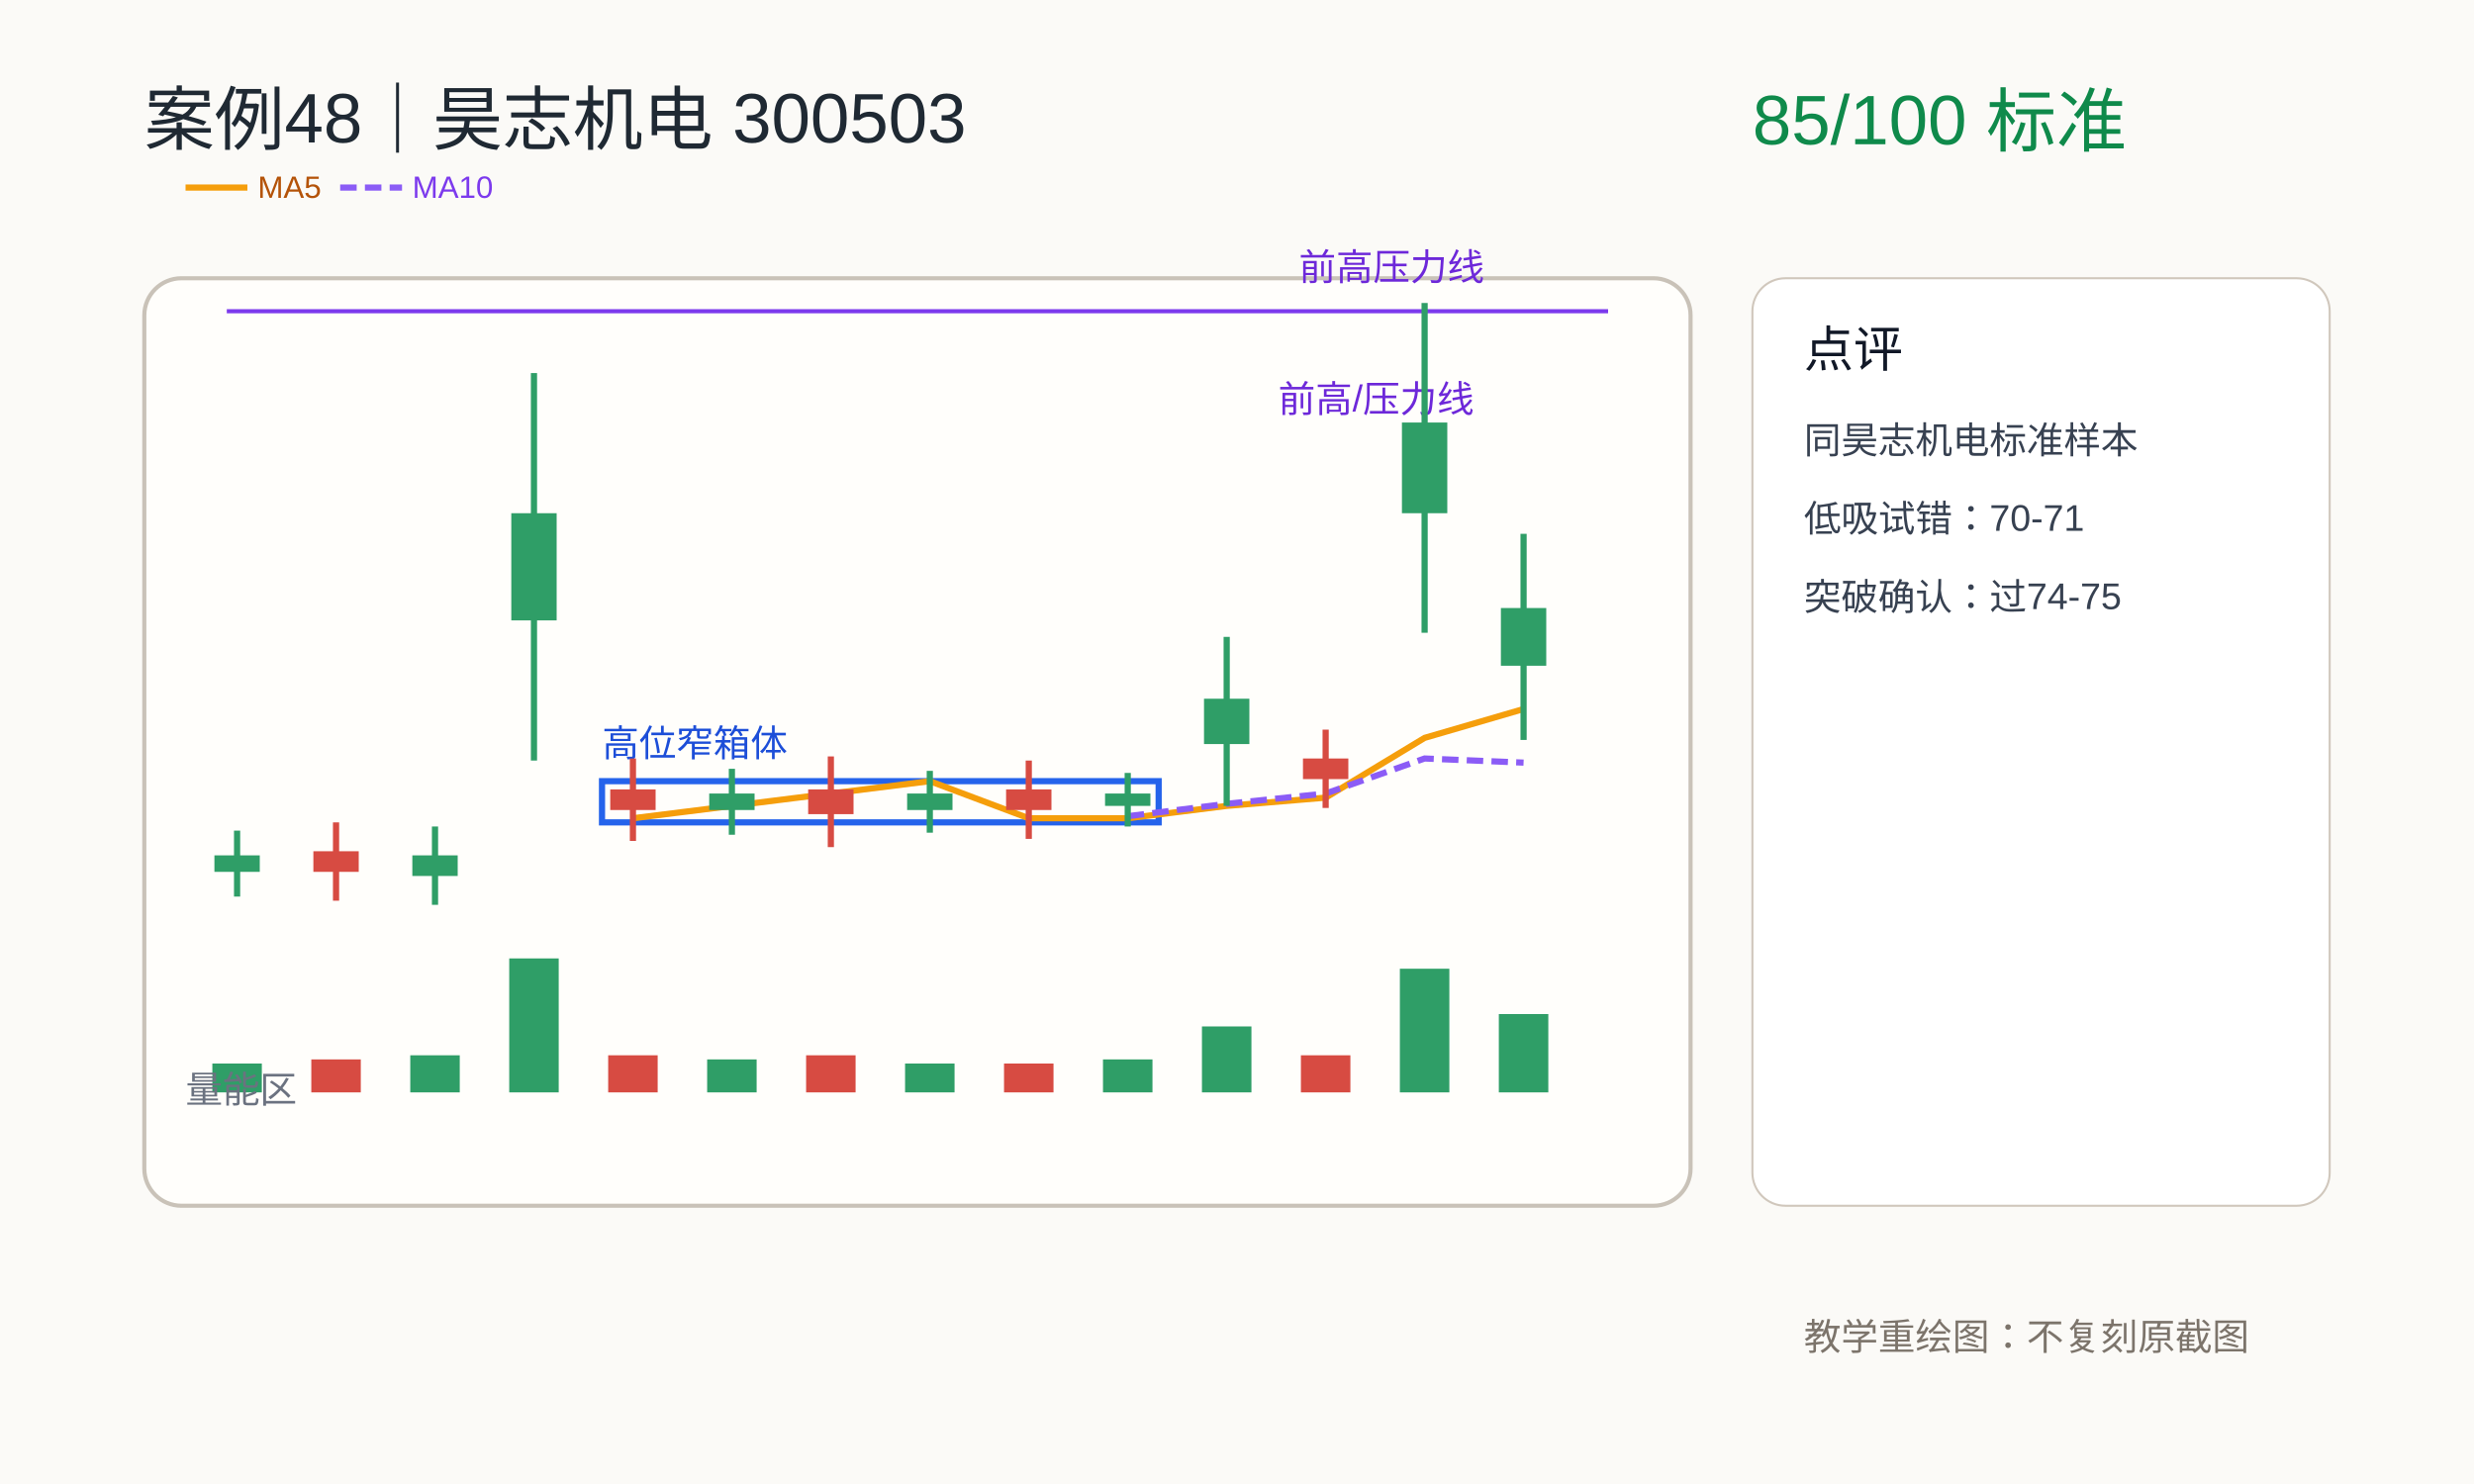
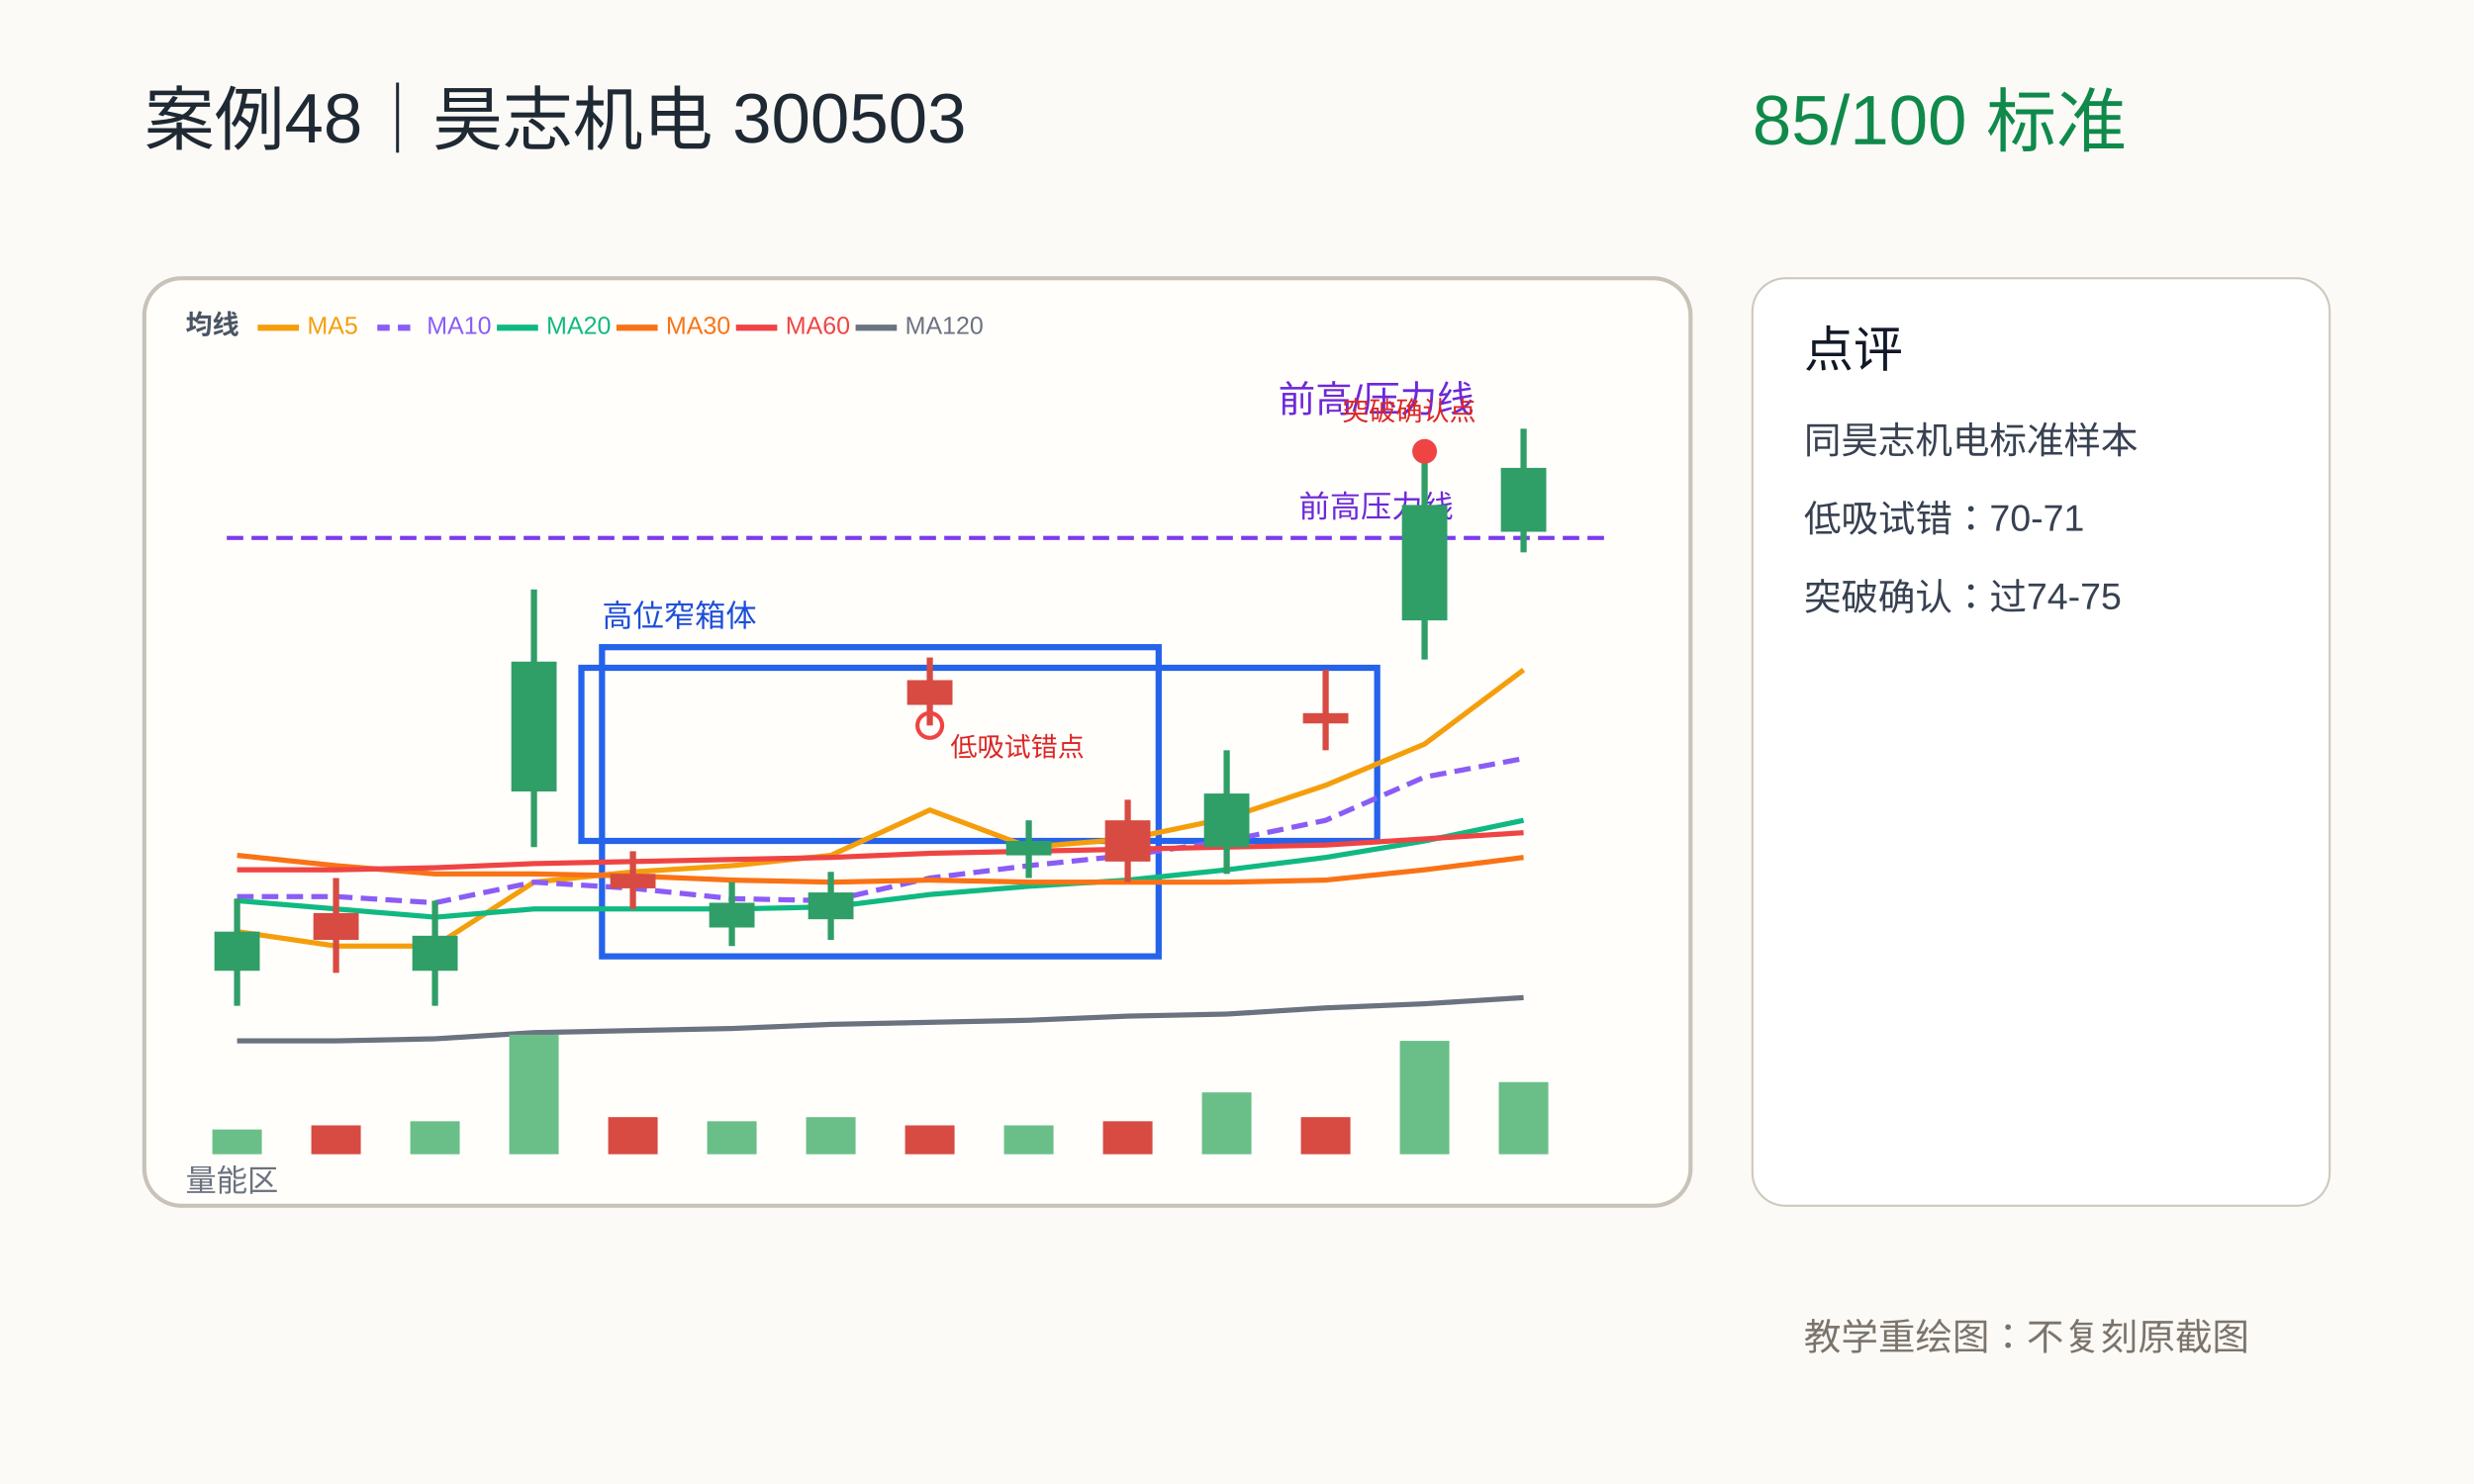
<svg xmlns="http://www.w3.org/2000/svg" width="1200" height="720" viewBox="0 0 1200 720">
  <rect width="1200" height="720" fill="#fbfaf7" />
  <rect x="70" y="135" width="750" height="450" rx="18" fill="#fffefb" stroke="#c9c2b8" stroke-width="2" />
  <text x="70" y="70" font-size="34" font-family="PingFang SC, Arial" fill="#1f2933">案例48｜昊志机电 300503</text>
  <text x="850" y="70" font-size="34" font-family="PingFang SC, Arial" fill="#0f8a4b">85/100  标准</text>
  <text x="620" y="200" font-size="18" font-family="PingFang SC, Arial" fill="#6d28d9">前高/压力线</text>
-   <line x1="110" y1="151" x2="780" y2="151" stroke="#7c3aed" stroke-width="2" />
-   <text x="630" y="136" font-size="18" font-family="PingFang SC, Arial" fill="#6d28d9">前高压力线</text>
-   <rect x="292" y="379" width="270" height="20" fill="none" stroke="#2563eb" stroke-width="3" />
-   <text x="292" y="367" font-size="18" font-family="PingFang SC, Arial" fill="#1d4ed8">高位窄箱体</text>
-   <polyline points="307,397 355,391 403,385 451,379 499,397 547,397 595,391 643,387 691,358 739,344" fill="none" stroke="#f59e0b" stroke-width="3" />
-   <polyline points="547,396 595,390 643,385 691,368 739,370" fill="none" stroke="#8b5cf6" stroke-width="3" stroke-dasharray="8,4" />
-   <line x1="90" y1="91" x2="120" y2="91" stroke="#f59e0b" stroke-width="3" />
-   <text x="125" y="96" font-size="15" font-family="PingFang SC, Arial" fill="#b45309">MA5</text>
-   <line x1="165" y1="91" x2="195" y2="91" stroke="#8b5cf6" stroke-width="3" stroke-dasharray="8,4" />
-   <text x="200" y="96" font-size="15" font-family="PingFang SC, Arial" fill="#7c3aed">MA10</text>
-   <line x1="115" y1="403" x2="115" y2="435" stroke="#2f9e67" stroke-width="3" />
-   <rect x="104" y="415" width="22" height="8" fill="#2f9e67" />
-   <line x1="163" y1="399" x2="163" y2="437" stroke="#d74b42" stroke-width="3" />
-   <rect x="152" y="413" width="22" height="10" fill="#d74b42" />
-   <line x1="211" y1="401" x2="211" y2="439" stroke="#2f9e67" stroke-width="3" />
-   <rect x="200" y="415" width="22" height="10" fill="#2f9e67" />
-   <line x1="259" y1="181" x2="259" y2="369" stroke="#2f9e67" stroke-width="3" />
-   <rect x="248" y="249" width="22" height="52" fill="#2f9e67" />
-   <line x1="307" y1="368" x2="307" y2="408" stroke="#d74b42" stroke-width="3" />
-   <rect x="296" y="383" width="22" height="10" fill="#d74b42" />
-   <line x1="355" y1="373" x2="355" y2="405" stroke="#2f9e67" stroke-width="3" />
-   <rect x="344" y="385" width="22" height="8" fill="#2f9e67" />
-   <line x1="403" y1="367" x2="403" y2="411" stroke="#d74b42" stroke-width="3" />
-   <rect x="392" y="383" width="22" height="12" fill="#d74b42" />
-   <line x1="451" y1="374" x2="451" y2="404" stroke="#2f9e67" stroke-width="3" />
-   <rect x="440" y="385" width="22" height="8" fill="#2f9e67" />
-   <line x1="499" y1="369" x2="499" y2="407" stroke="#d74b42" stroke-width="3" />
-   <rect x="488" y="383" width="22" height="10" fill="#d74b42" />
-   <line x1="547" y1="375" x2="547" y2="401" stroke="#2f9e67" stroke-width="3" />
-   <rect x="536" y="385" width="22" height="6" fill="#2f9e67" />
-   <line x1="595" y1="309" x2="595" y2="391" stroke="#2f9e67" stroke-width="3" />
-   <rect x="584" y="339" width="22" height="22" fill="#2f9e67" />
-   <line x1="643" y1="354" x2="643" y2="392" stroke="#d74b42" stroke-width="3" />
-   <rect x="632" y="368" width="22" height="10" fill="#d74b42" />
-   <line x1="691" y1="147" x2="691" y2="307" stroke="#2f9e67" stroke-width="3" />
-   <rect x="680" y="205" width="22" height="44" fill="#2f9e67" />
-   <line x1="739" y1="259" x2="739" y2="359" stroke="#2f9e67" stroke-width="3" />
-   <rect x="728" y="295" width="22" height="28" fill="#2f9e67" />
-   <rect x="103" y="516" width="24" height="14" fill="#2f9e67" />
-   <rect x="151" y="514" width="24" height="16" fill="#d74b42" />
-   <rect x="199" y="512" width="24" height="18" fill="#2f9e67" />
-   <rect x="247" y="465" width="24" height="65" fill="#2f9e67" />
-   <rect x="295" y="512" width="24" height="18" fill="#d74b42" />
-   <rect x="343" y="514" width="24" height="16" fill="#2f9e67" />
-   <rect x="391" y="512" width="24" height="18" fill="#d74b42" />
-   <rect x="439" y="516" width="24" height="14" fill="#2f9e67" />
-   <rect x="487" y="516" width="24" height="14" fill="#d74b42" />
-   <rect x="535" y="514" width="24" height="16" fill="#2f9e67" />
-   <rect x="583" y="498" width="24" height="32" fill="#2f9e67" />
-   <rect x="631" y="512" width="24" height="18" fill="#d74b42" />
-   <rect x="679" y="470" width="24" height="60" fill="#2f9e67" />
-   <rect x="727" y="492" width="24" height="38" fill="#2f9e67" />
-   <text x="90" y="535" font-size="18" font-family="PingFang SC, Arial" fill="#6b7280">量能区</text>
+   <rect x="282" y="324" width="386" height="84" fill="none" stroke="#2563eb" stroke-width="3" />
+   <text x="90" y="162" font-size="13" font-family="PingFang SC, Arial" fill="#4b5563" font-weight="bold">均线</text>
+   <line x1="125" y1="159" x2="145" y2="159" stroke="#f59e0b" stroke-width="3" />
+   <text x="149" y="162" font-size="12" font-family="PingFang SC, Arial" fill="#f59e0b">MA5</text>
+   <line x1="183" y1="159" x2="203" y2="159" stroke="#8b5cf6" stroke-width="3" stroke-dasharray="6,4" />
+   <text x="207" y="162" font-size="12" font-family="PingFang SC, Arial" fill="#8b5cf6">MA10</text>
+   <line x1="241" y1="159" x2="261" y2="159" stroke="#10b981" stroke-width="3" />
+   <text x="265" y="162" font-size="12" font-family="PingFang SC, Arial" fill="#10b981">MA20</text>
+   <line x1="299" y1="159" x2="319" y2="159" stroke="#f97316" stroke-width="3" />
+   <text x="323" y="162" font-size="12" font-family="PingFang SC, Arial" fill="#f97316">MA30</text>
+   <line x1="357" y1="159" x2="377" y2="159" stroke="#ef4444" stroke-width="3" />
+   <text x="381" y="162" font-size="12" font-family="PingFang SC, Arial" fill="#ef4444">MA60</text>
+   <line x1="415" y1="159" x2="435" y2="159" stroke="#6b7280" stroke-width="3" />
+   <text x="439" y="162" font-size="12" font-family="PingFang SC, Arial" fill="#6b7280">MA120</text>
+   <line x1="110" y1="261" x2="780" y2="261" stroke="#7c3aed" stroke-width="2" stroke-dasharray="8,4" />
+   <text x="630" y="251" font-size="15" font-family="PingFang SC, Arial" fill="#6d28d9">前高压力线</text>
+   <rect x="292" y="314" width="270" height="150" fill="none" stroke="#2563eb" stroke-width="3" />
+   <text x="292" y="304" font-size="15" font-family="PingFang SC, Arial" fill="#1d4ed8">高位窄箱体</text>
+   <polyline points="115,452 163,459 211,459 259,428 307,423 355,420 403,415 451,393 499,411 547,407 595,397 643,381 691,361 739,325" fill="none" stroke="#f59e0b" stroke-width="2.5" />
+   <polyline points="115,435 163,435 211,438 259,428 307,431 355,436 403,437 451,426 499,420 547,415 595,408 643,398 691,377 739,368" fill="none" stroke="#8b5cf6" stroke-width="2.5" stroke-dasharray="8,4" />
+   <polyline points="115,437 163,441 211,445 259,441 307,441 355,441 403,440 451,434 499,430 547,427 595,422 643,416 691,408 739,398" fill="none" stroke="#10b981" stroke-width="2.5" />
+   <polyline points="115,415 163,420 211,424 259,424 307,425 355,427 403,428 451,427 499,428 547,428 595,428 643,427 691,422 739,416" fill="none" stroke="#f97316" stroke-width="2.5" />
+   <polyline points="115,422 163,422 211,421 259,419 307,418 355,417 403,416 451,414 499,413 547,412 595,411 643,410 691,407 739,404" fill="none" stroke="#ef4444" stroke-width="2.5" />
+   <polyline points="115,505 163,505 211,504 259,501 307,500 355,499 403,497 451,496 499,495 547,493 595,492 643,489 691,487 739,484" fill="none" stroke="#6b7280" stroke-width="2.5" />
+   <line x1="115" y1="436" x2="115" y2="488" stroke="#2f9e67" stroke-width="3" />
+   <rect x="104" y="452" width="22" height="19" fill="#2f9e67" />
+   <line x1="163" y1="426" x2="163" y2="472" stroke="#d74b42" stroke-width="3" />
+   <rect x="152" y="443" width="22" height="13" fill="#d74b42" />
+   <line x1="211" y1="437" x2="211" y2="488" stroke="#2f9e67" stroke-width="3" />
+   <rect x="200" y="454" width="22" height="17" fill="#2f9e67" />
+   <line x1="259" y1="286" x2="259" y2="411" stroke="#2f9e67" stroke-width="3" />
+   <rect x="248" y="321" width="22" height="63" fill="#2f9e67" />
+   <line x1="307" y1="413" x2="307" y2="441" stroke="#d74b42" stroke-width="3" />
+   <rect x="296" y="424" width="22" height="7" fill="#d74b42" />
+   <line x1="355" y1="428" x2="355" y2="459" stroke="#2f9e67" stroke-width="3" />
+   <rect x="344" y="438" width="22" height="12" fill="#2f9e67" />
+   <line x1="403" y1="423" x2="403" y2="456" stroke="#2f9e67" stroke-width="3" />
+   <rect x="392" y="433" width="22" height="13" fill="#2f9e67" />
+   <line x1="451" y1="319" x2="451" y2="352" stroke="#d74b42" stroke-width="3" />
+   <rect x="440" y="330" width="22" height="12" fill="#d74b42" />
+   <line x1="499" y1="398" x2="499" y2="426" stroke="#2f9e67" stroke-width="3" />
+   <rect x="488" y="408" width="22" height="7" fill="#2f9e67" />
+   <line x1="547" y1="388" x2="547" y2="428" stroke="#d74b42" stroke-width="3" />
+   <rect x="536" y="398" width="22" height="20" fill="#d74b42" />
+   <line x1="595" y1="364" x2="595" y2="424" stroke="#2f9e67" stroke-width="3" />
+   <rect x="584" y="385" width="22" height="26" fill="#2f9e67" />
+   <line x1="643" y1="325" x2="643" y2="364" stroke="#d74b42" stroke-width="3" />
+   <rect x="632" y="346" width="22" height="5" fill="#d74b42" />
+   <line x1="691" y1="219" x2="691" y2="320" stroke="#2f9e67" stroke-width="3" />
+   <rect x="680" y="245" width="22" height="56" fill="#2f9e67" />
+   <line x1="739" y1="208" x2="739" y2="268" stroke="#2f9e67" stroke-width="3" />
+   <rect x="728" y="227" width="22" height="31" fill="#2f9e67" />
+   <rect x="103" y="548" width="24" height="12" fill="#6abf88" />
+   <rect x="151" y="546" width="24" height="14" fill="#d74b42" />
+   <rect x="199" y="544" width="24" height="16" fill="#6abf88" />
+   <rect x="247" y="502" width="24" height="58" fill="#6abf88" />
+   <rect x="295" y="542" width="24" height="18" fill="#d74b42" />
+   <rect x="343" y="544" width="24" height="16" fill="#6abf88" />
+   <rect x="391" y="542" width="24" height="18" fill="#6abf88" />
+   <rect x="439" y="546" width="24" height="14" fill="#d74b42" />
+   <rect x="487" y="546" width="24" height="14" fill="#6abf88" />
+   <rect x="535" y="544" width="24" height="16" fill="#d74b42" />
+   <rect x="583" y="530" width="24" height="30" fill="#6abf88" />
+   <rect x="631" y="542" width="24" height="18" fill="#d74b42" />
+   <rect x="679" y="505" width="24" height="55" fill="#6abf88" />
+   <rect x="727" y="525" width="24" height="35" fill="#6abf88" />
+   <text x="90" y="578" font-size="15" font-family="PingFang SC, Arial" fill="#6b7280">量能区</text>
+   <circle cx="451" cy="352" r="6" fill="none" stroke="#ef4444" stroke-width="2" />
+   <text x="461" y="367" font-size="13" font-family="PingFang SC, Arial" fill="#dc2626">低吸试错点</text>
+   <circle cx="691" cy="219" r="6" fill="#ef4444" stroke="none" />
+   <text x="651" y="204" font-size="13" font-family="PingFang SC, Arial" fill="#dc2626">突破确认点</text>
  <rect x="850" y="135" width="280" height="450" rx="16" fill="#ffffff" stroke="#d0c7bc" />
  <text x="875" y="178" font-size="24" font-family="PingFang SC, Arial" fill="#111827">点评</text>
  <text x="875" y="220" font-size="18" font-family="PingFang SC, Arial" fill="#374151">同昊志机电标准样本</text>
  <text x="875" y="258" font-size="18" font-family="PingFang SC, Arial" fill="#374151">低吸试错：70-71</text>
  <text x="875" y="296" font-size="18" font-family="PingFang SC, Arial" fill="#374151">突破确认：过74-75</text>
  <text x="875" y="655" font-size="18" font-family="PingFang SC, Arial" fill="#7c746b">教学重绘图：不复刻原截图</text>
</svg>
